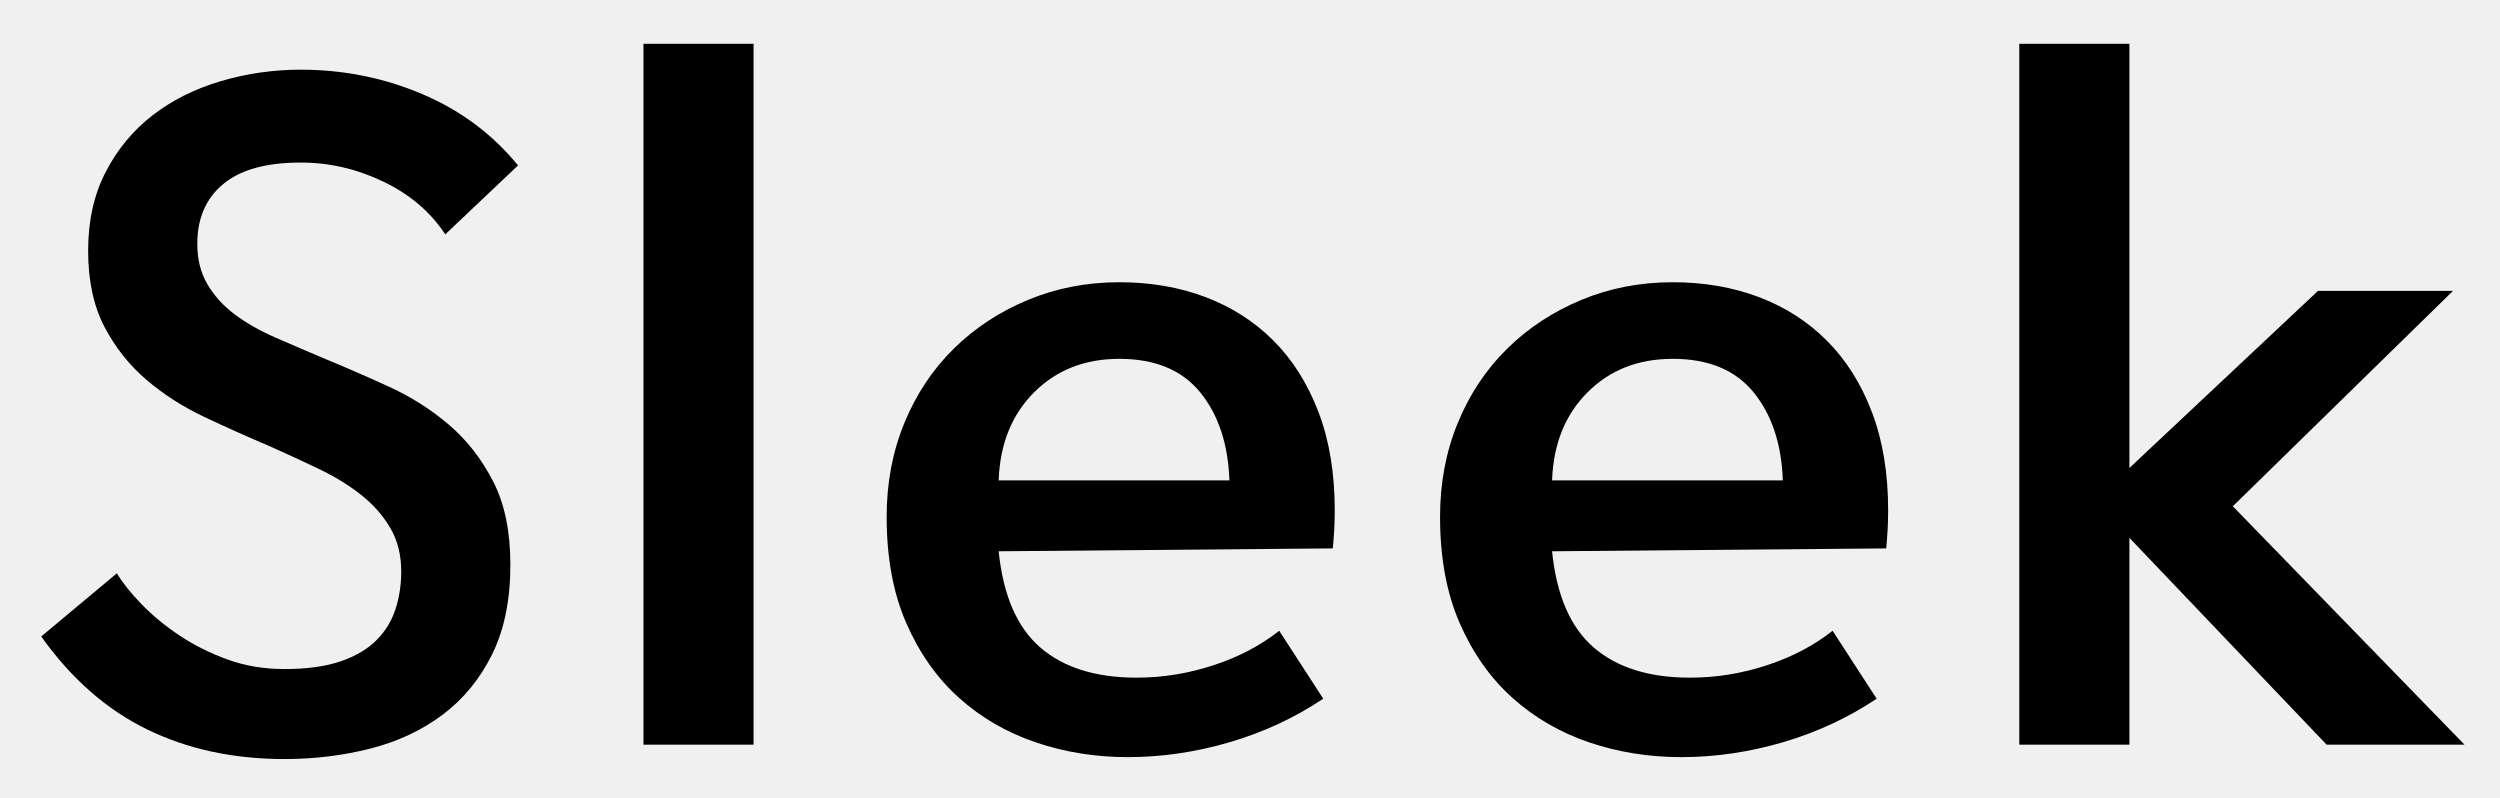
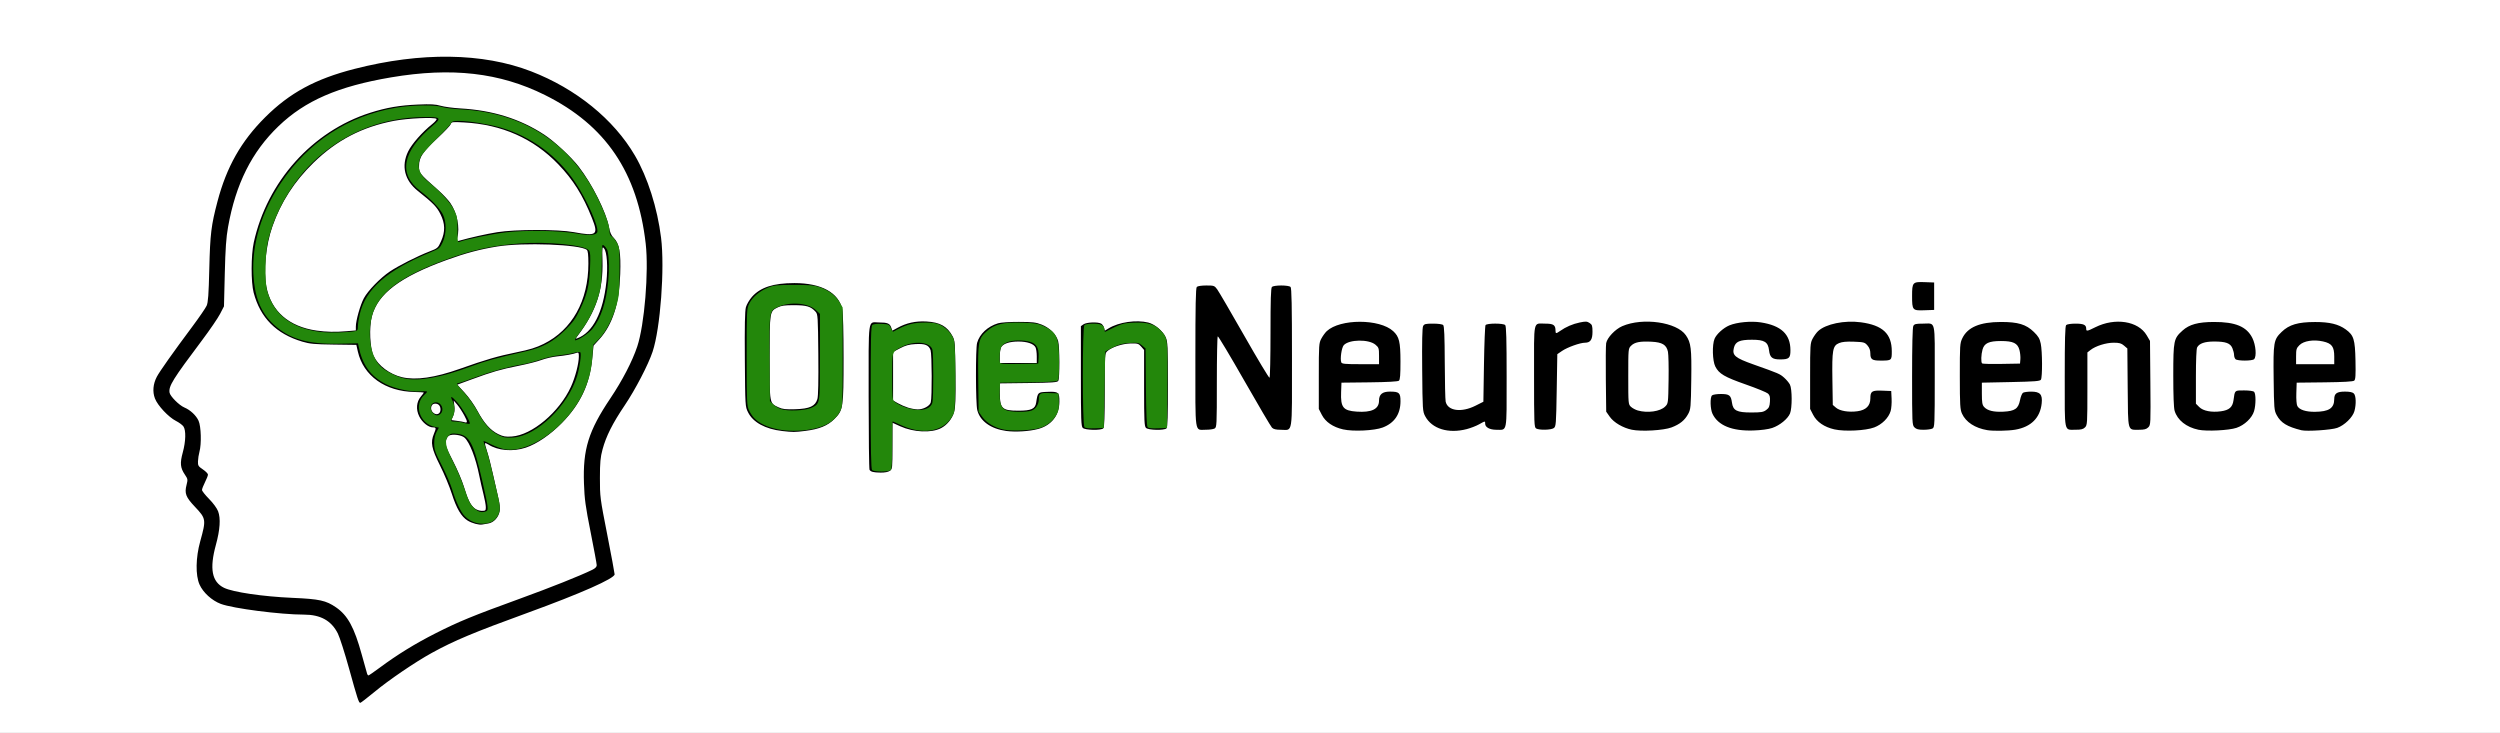
- <svg xmlns="http://www.w3.org/2000/svg" class="logo" viewBox="0 0 47 15" version="1.1">
-   <g id="logo" transform="translate(-113, -89)">
-     <path d="M114.657,93.712 C114.657,93.148 114.768,92.653 114.99,92.227 C115.212,91.801 115.506,91.447 115.872,91.165 C116.238,90.883 116.664,90.67 117.15,90.526 C117.636,90.382 118.137,90.31 118.653,90.31 C119.457,90.31 120.219,90.463 120.939,90.769 C121.659,91.075 122.259,91.522 122.739,92.11 L121.371,93.406 C121.095,92.986 120.708,92.656 120.21,92.416 C119.712,92.176 119.193,92.056 118.653,92.056 C118.005,92.056 117.519,92.191 117.195,92.461 C116.871,92.731 116.709,93.106 116.709,93.586 C116.709,93.874 116.772,94.126 116.898,94.342 C117.024,94.558 117.195,94.747 117.411,94.909 C117.627,95.071 117.879,95.215 118.167,95.341 C118.455,95.467 118.755,95.596 119.067,95.728 C119.475,95.896 119.889,96.076 120.309,96.268 C120.729,96.46 121.107,96.7 121.443,96.988 C121.779,97.276 122.055,97.63 122.271,98.05 C122.487,98.47 122.595,98.992 122.595,99.616 C122.595,100.276 122.481,100.837 122.253,101.299 C122.025,101.761 121.716,102.139 121.326,102.433 C120.936,102.727 120.483,102.94 119.967,103.072 C119.451,103.204 118.911,103.27 118.347,103.27 C117.387,103.27 116.526,103.084 115.764,102.712 C115.002,102.34 114.339,101.758 113.775,100.966 L115.197,99.778 C115.305,99.958 115.461,100.153 115.665,100.363 C115.869,100.573 116.106,100.768 116.376,100.948 C116.646,101.128 116.946,101.278 117.276,101.398 C117.606,101.518 117.963,101.578 118.347,101.578 C118.767,101.578 119.118,101.53 119.4,101.434 C119.682,101.338 119.907,101.206 120.075,101.038 C120.243,100.87 120.363,100.675 120.435,100.453 C120.507,100.231 120.543,99.994 120.543,99.742 C120.543,99.43 120.474,99.157 120.336,98.923 C120.198,98.689 120.015,98.482 119.787,98.302 C119.559,98.122 119.295,97.96 118.995,97.816 C118.695,97.672 118.383,97.528 118.059,97.384 C117.663,97.216 117.261,97.036 116.853,96.844 C116.445,96.652 116.079,96.418 115.755,96.142 C115.431,95.866 115.167,95.533 114.963,95.143 C114.759,94.753 114.657,94.276 114.657,93.712 Z M127.167,89.824 L127.167,103 L125.097,103 L125.097,89.824 L127.167,89.824 Z M131.775,99.364 C131.859,100.192 132.12,100.795 132.558,101.173 C132.996,101.551 133.599,101.74 134.367,101.74 C134.859,101.74 135.342,101.662 135.816,101.506 C136.29,101.35 136.701,101.134 137.049,100.858 L137.877,102.136 C137.337,102.496 136.749,102.769 136.113,102.955 C135.477,103.141 134.841,103.234 134.205,103.234 C133.593,103.234 133.014,103.141 132.468,102.955 C131.922,102.769 131.442,102.49 131.028,102.118 C130.614,101.746 130.284,101.278 130.038,100.714 C129.792,100.15 129.669,99.484 129.669,98.716 C129.669,98.08 129.78,97.492 130.002,96.952 C130.224,96.412 130.533,95.947 130.929,95.557 C131.325,95.167 131.79,94.861 132.324,94.639 C132.858,94.417 133.431,94.306 134.043,94.306 C134.631,94.306 135.171,94.399 135.663,94.585 C136.155,94.771 136.581,95.044 136.941,95.404 C137.301,95.764 137.583,96.211 137.787,96.745 C137.991,97.279 138.093,97.894 138.093,98.59 C138.093,98.722 138.09,98.842 138.084,98.95 C138.078,99.058 138.069,99.178 138.057,99.31 L131.775,99.364 Z M134.043,95.746 C133.395,95.746 132.861,95.956 132.441,96.376 C132.021,96.796 131.799,97.348 131.775,98.032 L136.113,98.032 C136.089,97.348 135.906,96.796 135.564,96.376 C135.222,95.956 134.715,95.746 134.043,95.746 Z M142.179,99.364 C142.263,100.192 142.524,100.795 142.962,101.173 C143.4,101.551 144.003,101.74 144.771,101.74 C145.263,101.74 145.746,101.662 146.22,101.506 C146.694,101.35 147.105,101.134 147.453,100.858 L148.281,102.136 C147.741,102.496 147.153,102.769 146.517,102.955 C145.881,103.141 145.245,103.234 144.609,103.234 C143.997,103.234 143.418,103.141 142.872,102.955 C142.326,102.769 141.846,102.49 141.432,102.118 C141.018,101.746 140.688,101.278 140.442,100.714 C140.196,100.15 140.073,99.484 140.073,98.716 C140.073,98.08 140.184,97.492 140.406,96.952 C140.628,96.412 140.937,95.947 141.333,95.557 C141.729,95.167 142.194,94.861 142.728,94.639 C143.262,94.417 143.835,94.306 144.447,94.306 C145.035,94.306 145.575,94.399 146.067,94.585 C146.559,94.771 146.985,95.044 147.345,95.404 C147.705,95.764 147.987,96.211 148.191,96.745 C148.395,97.279 148.497,97.894 148.497,98.59 C148.497,98.722 148.494,98.842 148.488,98.95 C148.482,99.058 148.473,99.178 148.461,99.31 L142.179,99.364 Z M144.447,95.746 C143.799,95.746 143.265,95.956 142.845,96.376 C142.425,96.796 142.203,97.348 142.179,98.032 L146.517,98.032 C146.493,97.348 146.31,96.796 145.968,96.376 C145.626,95.956 145.119,95.746 144.447,95.746 Z M153.033,89.824 L153.033,97.798 L156.579,94.468 L159.117,94.468 L154.977,98.518 L159.333,103 L156.741,103 L153.033,99.112 L153.033,103 L150.963,103 L150.963,89.824 L153.033,89.824 Z" id="Sleek" />
+ <svg xmlns="http://www.w3.org/2000/svg" version="1.1" id="svg815" width="180.254" height="52.783" viewBox="0 0 180.254 52.783">
+   <defs id="defs819" />
+   <g id="layer1" transform="translate(-105.9065,-181.969)" />
+   <g id="layer2" transform="translate(-105.9065,-181.969)">
+     <g id="g883" transform="matrix(0.2686989,0,0,0.2686989,-14.10442,367.3901)">
+       <rect y="-690.07" x="446.637" height="196.438" width="670.842" id="rect867" style="fill:#ffffff;fill-opacity:1;stroke:none;stroke-width:0.43;stroke-miterlimit:4;stroke-dasharray:none;stroke-dashoffset:0;stroke-opacity:1;paint-order:fill markers stroke" />
+       <path style="fill:#000000;stroke-width:0.32" d="m 547.082,-504.378 c 3.94,-3.256 10.981,-8.047 15.403,-10.48 6.025,-3.316 11.3,-5.525 25.709,-10.765 14.218,-5.171 23.368,-9.218 23.368,-10.335 0,-0.31 -0.89,-5.096 -1.977,-10.636 -1.927,-9.82 -1.977,-10.202 -1.968,-15.193 0.007,-4.223 0.13,-5.568 0.7,-7.68 0.964,-3.569 2.684,-6.989 5.955,-11.84 2.851,-4.228 6.329,-10.92 7.485,-14.4 2.088,-6.289 3.283,-22.38 2.269,-30.568 -0.989,-7.993 -3.603,-16.213 -7.008,-22.043 -5.69,-9.742 -15.805,-17.95 -27.859,-22.606 -12.968,-5.009 -29.533,-5.237 -47.419,-0.653 -10.481,2.686 -17.372,6.421 -23.958,12.984 -6.436,6.413 -10.336,13.299 -12.782,22.567 -1.696,6.425 -1.976,8.723 -2.202,18.08 -0.168,6.963 -0.318,9.034 -0.716,9.92 -0.276,0.616 -2.006,3.136 -3.842,5.6 -5.151,6.909 -8.787,12.05 -9.523,13.461 -1.015,1.947 -1.193,4.008 -0.503,5.819 0.724,1.899 3.636,5.009 5.645,6.028 0.824,0.418 1.724,1.083 2,1.477 0.714,1.02 0.638,4.004 -0.179,6.985 -0.788,2.874 -0.667,4.128 0.571,5.953 0.785,1.157 0.81,1.315 0.444,2.743 -0.588,2.294 -0.211,3.279 2.25,5.879 2.999,3.169 3.039,3.43 1.423,9.255 -1.22,4.395 -1.297,9.113 -0.189,11.609 0.953,2.148 3.317,4.3 5.703,5.193 3.291,1.231 16.052,2.877 22.308,2.877 4.468,0 7.365,1.615 9.107,5.077 0.499,0.992 1.863,5.259 3.032,9.483 2.221,8.026 2.579,9.12 2.986,9.12 0.136,-6e-5 1.831,-1.309 3.767,-2.909 z m -1.918,-4.851 c -0.076,-0.22 -0.732,-2.56 -1.458,-5.2 -2,-7.274 -3.758,-10.503 -6.894,-12.661 -2.699,-1.857 -4.446,-2.24 -11.65,-2.553 -7.987,-0.347 -16.007,-1.524 -18.417,-2.701 -3.266,-1.596 -3.931,-5.117 -2.176,-11.525 1.116,-4.073 1.315,-7.113 0.591,-9.009 -0.314,-0.821 -1.324,-2.201 -2.428,-3.315 -1.04,-1.05 -1.891,-2.131 -1.891,-2.403 0,-0.272 0.36,-1.205 0.8,-2.073 0.44,-0.868 0.8,-1.79 0.8,-2.048 0,-0.258 -0.612,-0.882 -1.36,-1.387 -1.235,-0.833 -1.356,-1.034 -1.32,-2.181 0.022,-0.695 0.198,-1.84 0.392,-2.544 0.581,-2.11 0.449,-6.831 -0.234,-8.333 -0.654,-1.44 -2.211,-2.894 -3.82,-3.569 -1.385,-0.58 -3.811,-3.018 -3.964,-3.983 -0.278,-1.755 0.834,-3.546 8.745,-14.084 2.068,-2.755 4.232,-5.923 4.809,-7.04 l 1.049,-2.031 0.217,-8.8 c 0.165,-6.715 0.373,-9.672 0.875,-12.48 2.077,-11.607 6.363,-20.167 13.557,-27.073 7.123,-6.839 15.989,-10.683 30.173,-13.085 16.319,-2.763 29.167,-1.292 41.28,4.724 16.313,8.103 24.879,20.736 27.065,39.914 0.849,7.447 -0.33,21.765 -2.271,27.579 -1.322,3.96 -3.993,9.112 -7.203,13.892 -5.889,8.77 -7.41,13.671 -7.095,22.848 0.146,4.246 0.404,6.134 1.795,13.12 0.893,4.488 1.626,8.457 1.627,8.821 0.002,0.448 -0.385,0.849 -1.198,1.243 -3.43,1.665 -11.06,4.708 -19.39,7.734 -12.666,4.6 -16.429,6.145 -22.641,9.291 -5.496,2.783 -10.287,5.734 -15.046,9.266 -1.516,1.125 -2.853,2.046 -2.97,2.046 -0.117,0 -0.275,-0.18 -0.351,-0.4 z m 32.539,-40.383 c 1.435,-0.242 2.701,-1.624 3.014,-3.288 0.139,-0.74 0.016,-2.005 -0.332,-3.431 -0.303,-1.242 -0.958,-4.131 -1.455,-6.419 -0.497,-2.288 -1.213,-5.077 -1.592,-6.197 -0.378,-1.121 -0.621,-2.104 -0.54,-2.186 0.082,-0.082 0.487,0.074 0.901,0.345 2.514,1.647 6.567,1.988 10.014,0.841 2.997,-0.997 6.639,-3.496 9.769,-6.701 4.869,-4.987 7.38,-10.297 8.057,-17.034 l 0.364,-3.627 1.557,-1.714 c 3.528,-3.884 5.325,-9.491 5.607,-17.498 0.206,-5.852 -0.222,-8.196 -1.784,-9.757 -0.618,-0.618 -0.979,-1.441 -1.235,-2.817 -0.756,-4.068 -4.488,-11.535 -8.126,-16.263 -1.951,-2.535 -6.575,-6.828 -9.233,-8.571 -6.485,-4.255 -13.847,-6.556 -22.567,-7.053 -1.936,-0.11 -4.298,-0.43 -5.25,-0.71 -1.373,-0.404 -2.627,-0.471 -6.08,-0.324 -4.943,0.21 -8.444,0.812 -12.83,2.209 -15.524,4.943 -27.646,18.456 -31.233,34.818 -0.745,3.399 -0.762,10.679 -0.031,13.44 1.797,6.787 6.051,11.068 13.079,13.163 1.992,0.594 3.26,0.711 8.412,0.78 l 6.066,0.081 0.404,1.781 c 1.479,6.512 7.34,10.706 15.172,10.856 1.392,0.027 2.53,0.102 2.53,0.168 0,0.066 -0.351,0.537 -0.781,1.047 -1.204,1.431 -1.378,3.46 -0.455,5.32 0.811,1.635 2.463,2.964 3.683,2.964 0.884,0 0.912,0.18 0.273,1.711 -0.975,2.333 -0.672,3.927 1.609,8.476 1.149,2.291 2.584,5.728 3.188,7.637 1.242,3.921 2.551,6.141 4.238,7.183 1.166,0.72 3.046,1.229 3.925,1.061 0.264,-0.05 1.011,-0.181 1.661,-0.29 z m -3.706,-4.047 c -1.106,-0.87 -1.835,-2.347 -2.906,-5.89 -0.479,-1.584 -1.812,-4.699 -2.962,-6.923 -1.828,-3.535 -2.064,-4.188 -1.875,-5.196 0.13,-0.691 0.486,-1.298 0.889,-1.514 0.925,-0.495 3.343,-0.171 4.147,0.555 1.372,1.24 3.004,5.449 3.953,10.198 0.282,1.408 0.793,3.664 1.135,5.013 0.343,1.349 0.624,2.897 0.624,3.44 0,0.907 -0.087,0.987 -1.077,0.987 -0.609,0 -1.447,-0.292 -1.929,-0.67 z m 6.366,-19.904 c -2.102,-1.01 -3.872,-2.987 -5.618,-6.275 -0.795,-1.498 -2.304,-3.632 -3.422,-4.842 l -2,-2.165 3.92,-1.439 c 5.575,-2.046 7.756,-2.677 12.519,-3.62 2.311,-0.458 5.083,-1.163 6.16,-1.569 1.077,-0.405 2.949,-0.836 4.16,-0.958 2.265,-0.228 4.407,-0.621 5.347,-0.982 0.439,-0.169 0.534,0.004 0.534,0.966 0,1.933 -0.963,5.626 -2.131,8.175 -3.116,6.798 -10.428,12.954 -15.84,13.334 -1.675,0.118 -2.307,0.009 -3.629,-0.626 z m -9.28,-3.266 c -0.176,-0.06 -0.994,-0.2 -1.817,-0.311 l -1.497,-0.201 0.491,-1.175 c 0.323,-0.774 0.428,-1.669 0.307,-2.624 l -0.184,-1.449 0.927,1.08 c 0.51,0.594 1.378,1.926 1.929,2.96 0.942,1.768 0.914,2.086 -0.156,1.72 z m -8.315,-2.6 c -0.761,-0.761 -0.508,-2.174 0.412,-2.304 0.998,-0.141 1.662,0.478 1.662,1.55 0,1.264 -1.148,1.682 -2.075,0.755 z m -8.286,-9.435 c -3.254,-0.764 -6.351,-3.087 -7.603,-5.701 -0.975,-2.036 -1.22,-7.626 -0.463,-10.579 1.561,-6.095 7.61,-10.652 20.166,-15.194 5.046,-1.825 8.823,-2.831 13.46,-3.585 6.989,-1.136 22.294,-0.561 24.06,0.904 0.298,0.247 0.42,1.32 0.42,3.683 0,9.944 -4.349,17.757 -11.991,21.543 -2.051,1.016 -3.74,1.54 -7.285,2.26 -5.028,1.021 -8.23,1.953 -15.181,4.421 -6.759,2.4 -11.826,3.131 -15.583,2.249 z m 47.22,-11.186 c 4.901,-6.466 6.818,-12.292 6.607,-20.075 -0.101,-3.714 -0.077,-3.899 0.426,-3.278 0.775,0.957 1.046,4.858 0.621,8.919 -0.864,8.252 -3.638,13.645 -7.814,15.195 -0.493,0.183 -0.47,0.069 0.16,-0.761 z m -70.106,-1.31 c -7.448,-1.065 -12.232,-5.24 -13.467,-11.754 -0.838,-4.418 -0.17,-11.127 1.616,-16.234 2.253,-6.443 5.879,-12.052 11.032,-17.065 6.232,-6.063 13.013,-9.59 21.595,-11.232 3.615,-0.692 10.889,-1.025 11.396,-0.523 0.145,0.144 -0.382,0.78 -1.171,1.413 -2.667,2.141 -5.432,5.281 -6.422,7.292 -1.93,3.921 -0.988,7.794 2.588,10.633 4.11,3.264 5.077,4.256 6.052,6.208 1.283,2.567 1.33,4.707 0.161,7.312 -0.805,1.794 -0.882,1.861 -3.12,2.729 -3.216,1.247 -8.34,3.839 -10.614,5.369 -2.562,1.724 -5.873,5.129 -6.967,7.165 -0.968,1.8 -2.153,5.997 -2.153,7.622 v 1.022 l -2.448,0.207 c -3.066,0.259 -5.454,0.211 -8.078,-0.165 z m 37.738,-24.952 c 0.761,-2.653 -0.037,-6.641 -1.858,-9.288 -0.54,-0.786 -1.944,-2.283 -3.119,-3.328 -5.362,-4.769 -5.276,-4.661 -5.276,-6.592 0,-2.361 0.97,-3.817 5.052,-7.583 1.786,-1.647 3.339,-3.288 3.453,-3.646 0.196,-0.618 0.384,-0.642 3.611,-0.465 10.131,0.555 18.571,4.305 25.225,11.208 4.002,4.152 6.634,8.353 9.06,14.459 1.803,4.539 1.316,4.915 -4.88,3.772 -4.23,-0.78 -15.703,-0.771 -20.56,0.016 -2.952,0.478 -7.214,1.436 -10.307,2.317 -0.668,0.19 -0.69,0.141 -0.4,-0.871 z m 116.076,62.586 c 0.693,-0.486 0.711,-0.654 0.711,-6.7 v -6.202 l 2.073,0.94 c 3.603,1.633 8.355,1.852 10.962,0.503 1.599,-0.827 2.963,-2.5 3.476,-4.264 0.395,-1.358 0.468,-3.318 0.388,-10.407 -0.093,-8.227 -0.139,-8.807 -0.788,-10.013 -1.422,-2.643 -3.371,-3.735 -7.02,-3.934 -2.875,-0.157 -5.375,0.394 -7.751,1.708 l -1.381,0.763 -0.32,-0.917 c -0.359,-1.029 -1.016,-1.29 -3.26,-1.297 -3.051,-0.009 -2.78,-1.961 -2.774,19.927 0.003,10.598 0.111,19.427 0.24,19.621 0.364,0.545 1.044,0.715 2.964,0.743 1.119,0.016 2.03,-0.158 2.48,-0.473 z m 4.871,-16.962 c -0.792,-0.251 -2.016,-0.785 -2.72,-1.188 l -1.28,-0.732 v -6.515 -6.515 l 1.885,-0.987 c 1.441,-0.755 2.408,-1.017 4.11,-1.113 2.601,-0.147 3.584,0.25 4.07,1.644 0.367,1.053 0.412,12.669 0.054,13.986 -0.268,0.987 -2.032,1.927 -3.559,1.897 -0.616,-0.012 -1.768,-0.227 -2.56,-0.478 z m -27.57,6.248 c 3.738,-0.469 5.99,-1.382 7.774,-3.153 2.425,-2.407 2.515,-2.998 2.515,-16.396 0,-6.935 -0.135,-12.077 -0.343,-13.046 -0.968,-4.515 -5.619,-7.072 -12.861,-7.072 -5.605,0 -9.139,1.147 -11.382,3.695 -0.687,0.78 -1.419,2.032 -1.626,2.782 -0.268,0.97 -0.35,5.013 -0.282,14.003 0.094,12.575 0.099,12.648 0.857,14.187 1.326,2.694 4.624,4.503 9.158,5.025 2.92,0.336 3.332,0.334 6.19,-0.025 z m -7.188,-6.341 c -2.433,-1.138 -2.362,-0.744 -2.362,-13.253 0,-12.443 0.007,-12.487 2.146,-13.55 0.95,-0.472 1.91,-0.601 4.414,-0.595 3.387,0.009 4.485,0.343 5.761,1.752 0.608,0.671 0.644,1.234 0.739,11.473 0.065,7.058 -0.02,11.173 -0.246,11.945 -0.569,1.941 -2.061,2.632 -5.932,2.748 -2.63,0.079 -3.436,-0.014 -4.519,-0.52 z m 69.705,5.815 c 3.573,-0.973 5.672,-3.684 5.685,-7.341 0.009,-2.52 -0.256,-2.734 -3.237,-2.614 -2.59,0.105 -2.568,0.083 -3,2.894 -0.259,1.685 -1.309,2.161 -4.765,2.161 -4.388,0 -4.991,-0.58 -4.991,-4.799 v -2.529 l 7.692,-0.096 c 6.416,-0.08 7.742,-0.176 7.995,-0.576 0.414,-0.656 0.39,-9.148 -0.03,-10.663 -0.498,-1.795 -2.28,-3.588 -4.402,-4.431 -1.559,-0.619 -2.424,-0.723 -6.135,-0.734 -2.533,-0.008 -4.851,0.149 -5.603,0.379 -2.777,0.848 -4.921,2.851 -5.606,5.239 -0.433,1.511 -0.399,16.298 0.042,18.049 0.744,2.953 3.618,5.026 7.759,5.598 2.482,0.342 6.226,0.109 8.595,-0.537 z m -10.308,-19.482 c 0,-0.98 0.156,-2.072 0.346,-2.427 0.517,-0.966 2.259,-1.552 4.614,-1.552 2.355,0 4.097,0.586 4.614,1.552 0.19,0.355 0.346,1.448 0.346,2.427 v 1.781 h -4.96 -4.96 z m 102.736,19.098 c 3.164,-1.203 4.784,-3.592 4.784,-7.056 0,-2.266 -0.349,-2.582 -2.859,-2.582 -2.007,0 -2.901,0.744 -2.901,2.415 0,2.278 -1.975,3.245 -6.036,2.954 -3.603,-0.258 -4.291,-1.128 -4.138,-5.23 l 0.095,-2.539 7.494,-0.086 c 4.872,-0.056 7.643,-0.21 7.92,-0.439 0.32,-0.266 0.424,-1.55 0.418,-5.194 -0.008,-5.246 -0.339,-6.62 -1.955,-8.105 -3.641,-3.348 -14.237,-3.348 -17.825,0 -0.415,0.387 -1.065,1.28 -1.444,1.984 -0.657,1.222 -0.689,1.681 -0.689,10.088 v 8.808 l 0.818,1.589 c 0.979,1.903 2.994,3.281 5.691,3.892 2.713,0.615 8.399,0.347 10.628,-0.501 z m -11.105,-17.489 c -0.356,-0.928 0.085,-3.962 0.671,-4.609 1.415,-1.564 6.7,-1.643 8.501,-0.128 0.892,0.751 0.957,0.954 0.957,3.017 v 2.212 h -4.97 c -4.175,0 -5,-0.079 -5.159,-0.492 z m 33.66,17.915 c 1.048,-0.273 2.536,-0.849 3.308,-1.28 1.685,-0.942 1.642,-0.938 1.642,-0.162 0,0.947 1.233,1.618 2.972,1.618 3.02,0 2.788,1.182 2.788,-14.187 0,-10.093 -0.097,-13.622 -0.384,-13.909 -0.528,-0.528 -4.934,-0.514 -5.277,0.016 -0.142,0.22 -0.331,4.936 -0.419,10.48 l -0.16,10.08 -2.13,1.07 c -3.785,1.901 -7.446,1.396 -7.992,-1.104 -0.111,-0.509 -0.219,-5.253 -0.24,-10.542 -0.028,-7.009 -0.142,-9.72 -0.422,-10 -0.228,-0.228 -1.327,-0.384 -2.709,-0.384 -2.014,0 -2.372,0.087 -2.675,0.654 -0.24,0.448 -0.319,4.152 -0.251,11.76 0.096,10.795 0.119,11.143 0.816,12.447 1.798,3.363 6.205,4.726 11.134,3.442 z m 54.954,-0.451 c 2.26,-0.861 3.562,-1.921 4.489,-3.653 0.663,-1.239 0.712,-1.799 0.811,-9.129 0.114,-8.46 -0.065,-9.936 -1.45,-11.953 -2.421,-3.525 -11.519,-4.829 -17.059,-2.446 -1.896,0.816 -4.055,3.093 -4.327,4.564 -0.102,0.552 -0.142,4.916 -0.088,9.697 l 0.098,8.693 0.972,1.383 c 1.077,1.532 3.526,2.967 5.908,3.462 2.544,0.529 8.549,0.18 10.645,-0.618 z m -9.045,-4.548 c -0.616,-0.174 -1.444,-0.619 -1.84,-0.987 -0.707,-0.658 -0.72,-0.804 -0.72,-8.148 0,-7.457 0.003,-7.481 0.764,-8.243 0.949,-0.949 2.383,-1.232 5.457,-1.076 2.916,0.147 4.03,0.826 4.428,2.698 0.146,0.688 0.222,4.093 0.168,7.565 -0.097,6.31 -0.098,6.314 -0.927,7.142 -1.316,1.315 -4.689,1.798 -7.33,1.049 z m 36.079,4.685 c 2.004,-0.676 4.157,-2.429 4.763,-3.88 0.602,-1.439 0.585,-6.579 -0.025,-7.758 -0.255,-0.493 -0.96,-1.332 -1.566,-1.865 -1.159,-1.018 -1.347,-1.099 -8.179,-3.524 -5.016,-1.781 -5.793,-2.438 -5.289,-4.473 0.413,-1.667 1.523,-2.165 4.835,-2.167 3.38,-0.003 4.335,0.593 4.603,2.871 0.221,1.884 0.86,2.407 2.943,2.407 2.424,0 2.799,-0.335 2.791,-2.491 -0.016,-4.278 -2.495,-6.597 -7.954,-7.444 -2.618,-0.406 -6.405,-0.048 -8.427,0.798 -1.607,0.672 -3.453,2.343 -3.98,3.603 -0.682,1.633 -0.564,5.943 0.205,7.449 0.992,1.944 2.454,2.804 8.182,4.812 2.924,1.025 5.599,2.12 5.944,2.432 0.493,0.446 0.607,0.906 0.532,2.152 -0.078,1.309 -0.252,1.702 -0.998,2.257 -0.775,0.577 -1.353,0.672 -4.056,0.672 -3.836,0 -4.847,-0.521 -5.138,-2.646 -0.27,-1.974 -0.711,-2.314 -2.997,-2.314 -1.111,0 -2.145,0.168 -2.361,0.384 -0.555,0.555 -0.472,3.654 0.132,4.926 1.493,3.146 5.25,4.676 11.005,4.48 2.082,-0.071 3.998,-0.33 5.039,-0.68 z m 27.336,-0.127 c 2.108,-0.801 3.886,-2.569 4.428,-4.403 0.198,-0.671 0.315,-2.156 0.259,-3.3 l -0.102,-2.08 -2.35,-0.095 c -2.834,-0.114 -3.25,0.152 -3.25,2.078 0,1.973 -1.161,3.132 -3.457,3.447 -2.353,0.324 -4.734,-0.071 -5.764,-0.956 l -0.86,-0.739 -0.103,-6.71 c -0.123,-8.046 0.08,-9.169 1.782,-9.881 0.829,-0.346 1.977,-0.454 4.009,-0.376 2.66,0.102 2.898,0.169 3.619,1.007 0.519,0.603 0.772,1.291 0.772,2.096 0,1.65 0.444,1.966 2.758,1.966 2.954,0 3.003,-0.041 2.995,-2.514 -0.016,-4.697 -2.448,-6.975 -8.287,-7.76 -4.414,-0.594 -9.423,0.439 -11.494,2.37 -0.415,0.387 -1.065,1.28 -1.444,1.984 -0.657,1.222 -0.689,1.681 -0.689,10.088 v 8.808 l 0.818,1.589 c 0.979,1.903 2.994,3.281 5.691,3.892 2.738,0.62 8.399,0.347 10.667,-0.515 z m 37.903,0.587 c 4.219,-0.735 6.658,-3.181 7.06,-7.08 0.246,-2.386 -0.436,-3.132 -2.859,-3.125 -0.924,0.003 -1.894,0.14 -2.155,0.305 -0.261,0.165 -0.621,1.049 -0.8,1.965 -0.452,2.313 -1.377,2.957 -4.475,3.113 -2.611,0.132 -4.268,-0.275 -5.168,-1.27 -0.488,-0.539 -0.596,-1.184 -0.599,-3.588 v -2.93 l 7.772,-0.16 c 6.439,-0.133 7.824,-0.242 8.075,-0.64 0.421,-0.667 0.39,-7.603 -0.044,-9.664 -0.287,-1.364 -0.649,-1.981 -1.851,-3.15 -2.083,-2.027 -4.232,-2.677 -8.833,-2.671 -5.628,0.007 -8.922,1.393 -10.358,4.358 -0.646,1.335 -0.682,1.874 -0.675,10.189 0.01,7.799 0.072,8.922 0.59,10.062 1.024,2.255 3.496,3.869 6.763,4.416 1.652,0.277 5.618,0.209 7.558,-0.129 z m -8.937,-17.775 c -0.328,-0.328 -0.265,-2.344 0.116,-3.714 0.477,-1.719 1.715,-2.294 4.943,-2.294 3.297,0 4.474,0.568 4.966,2.397 0.192,0.715 0.306,1.83 0.252,2.478 l -0.098,1.179 -4.979,0.088 c -2.738,0.048 -5.078,-0.012 -5.2,-0.133 z m 68.259,17.291 c 2.163,-0.729 4.175,-2.637 4.726,-4.483 0.503,-1.683 0.508,-4.68 0.01,-5.179 -0.228,-0.228 -1.325,-0.384 -2.699,-0.384 -2.571,0 -2.457,-0.106 -2.829,2.631 -0.254,1.871 -1.156,2.665 -3.375,2.97 -2.529,0.348 -4.772,-0.09 -5.817,-1.135 l -0.897,-0.897 v -7.246 c 0,-4.358 0.131,-7.491 0.329,-7.861 0.575,-1.075 2.041,-1.582 4.567,-1.582 3.131,0 4.333,0.44 4.898,1.793 0.245,0.587 0.446,1.402 0.446,1.813 0,0.41 0.173,0.919 0.384,1.13 0.506,0.506 4.486,0.506 4.992,0 0.714,-0.714 0.46,-3.818 -0.463,-5.67 -1.534,-3.078 -4.544,-4.332 -10.353,-4.312 -4.215,0.014 -6.564,0.658 -8.383,2.299 -2.382,2.148 -2.482,2.629 -2.49,12.03 0,5.301 0.124,8.722 0.358,9.502 0.753,2.512 3.13,4.403 6.397,5.089 2.234,0.469 8.175,0.173 10.198,-0.508 z m 27.018,0.014 c 1.973,-0.699 4.172,-2.838 4.636,-4.507 0.51,-1.836 0.433,-4.139 -0.157,-4.73 -0.343,-0.343 -1.1,-0.503 -2.377,-0.503 -2.179,0 -2.878,0.49 -2.885,2.023 -0.011,2.445 -1.424,3.368 -5.206,3.399 -2.428,0.02 -4.16,-0.554 -4.696,-1.557 -0.209,-0.391 -0.32,-1.831 -0.266,-3.467 l 0.092,-2.798 7.494,-0.086 c 5.093,-0.059 7.638,-0.205 7.941,-0.457 0.356,-0.295 0.426,-1.386 0.345,-5.354 -0.117,-5.733 -0.457,-6.826 -2.615,-8.389 -1.954,-1.416 -4.334,-1.992 -8.206,-1.988 -4.614,0.005 -6.98,0.703 -8.993,2.654 -2.155,2.088 -2.263,2.723 -2.146,12.606 0.094,7.962 0.135,8.441 0.816,9.716 1.113,2.083 2.801,3.116 6.643,4.067 1.434,0.355 8.023,-0.078 9.578,-0.629 z m -11.018,-19.204 c 0,-1.884 0.095,-2.2 0.906,-3.01 1.144,-1.144 3.784,-1.555 6.328,-0.986 2.364,0.529 3.006,1.397 3.006,4.064 v 2.037 h -5.12 -5.12 z m -320.064,19.321 c 0.282,-0.282 0.384,-2.998 0.384,-10.228 0,-9.711 0.009,-9.852 0.7,-10.495 1.137,-1.059 4.06,-2.015 6.288,-2.056 1.847,-0.034 2.096,0.043 2.8,0.86 l 0.772,0.898 v 10.199 c 0,8.845 0.067,10.266 0.503,10.702 0.622,0.622 4.917,0.715 5.513,0.119 0.285,-0.285 0.382,-3.331 0.377,-11.76 -0.006,-10.359 -0.06,-11.492 -0.597,-12.674 -0.77,-1.694 -2.914,-3.505 -4.677,-3.949 -3.189,-0.803 -7.934,-0.11 -10.635,1.554 l -1.036,0.638 -0.201,-0.801 c -0.111,-0.441 -0.463,-0.941 -0.783,-1.113 -0.922,-0.493 -3.911,-0.375 -4.713,0.187 l -0.711,0.498 v 13.399 c 0,11.754 0.062,13.461 0.503,13.902 0.622,0.622 4.917,0.715 5.513,0.119 z m 29.845,0.053 c 0.595,-0.319 0.619,-0.796 0.619,-12.461 0,-6.671 0.111,-12.198 0.247,-12.282 0.136,-0.084 3.34,5.27 7.12,11.897 3.78,6.627 7.125,12.303 7.433,12.614 0.401,0.404 1.065,0.564 2.341,0.564 3.328,0 3.019,1.977 3.019,-19.307 0,-14.075 -0.094,-18.739 -0.384,-19.029 -0.221,-0.221 -1.28,-0.384 -2.496,-0.384 -1.216,0 -2.275,0.163 -2.496,0.384 -0.285,0.285 -0.384,3.459 -0.384,12.301 0,6.554 -0.118,11.99 -0.262,12.079 -0.144,0.089 -3.19,-4.978 -6.768,-11.261 -3.578,-6.283 -6.851,-11.891 -7.274,-12.463 -0.735,-0.995 -0.863,-1.04 -2.928,-1.04 -1.253,0 -2.321,0.161 -2.544,0.384 -0.29,0.29 -0.384,4.953 -0.384,19.024 0,21.156 -0.274,19.284 2.821,19.302 0.936,0.005 1.98,-0.139 2.32,-0.322 z m 91.038,-0.123 c 0.585,-0.427 0.631,-1.022 0.781,-10.145 l 0.16,-9.691 1.28,-0.873 c 1.431,-0.976 4.844,-2.197 6.142,-2.197 1.451,0 2.018,-0.822 2.018,-2.922 0,-1.624 -0.101,-1.929 -0.784,-2.376 -0.675,-0.443 -1.04,-0.461 -2.64,-0.13 -1.879,0.388 -3.718,1.181 -5.266,2.271 -1.076,0.758 -1.231,0.75 -1.231,-0.063 0,-1.524 -0.534,-1.899 -2.705,-1.899 -3.375,0 -3.055,-1.478 -3.055,14.098 0,12.719 0.04,13.733 0.56,14.036 0.843,0.491 4.018,0.418 4.739,-0.108 z m 101.602,0.123 c 0.597,-0.32 0.619,-0.814 0.619,-14.046 0,-15.627 0.347,-14.103 -3.215,-14.103 -1.85,0 -2.256,0.099 -2.534,0.619 -0.213,0.397 -0.331,5.264 -0.331,13.6 0,12.554 0.021,13.002 0.64,13.621 0.487,0.487 1.067,0.64 2.421,0.64 0.98,0 2.06,-0.149 2.4,-0.331 z m 40.939,-0.309 c 0.612,-0.612 0.64,-1.067 0.64,-10.377 v -9.737 l 0.827,-0.65 c 1.368,-1.076 4.161,-1.956 6.208,-1.956 1.536,0 2.058,0.144 2.788,0.772 l 0.898,0.772 0.091,10.508 c 0.104,12.009 -0.083,11.308 3.01,11.308 1.45,0 2.004,-0.145 2.517,-0.659 0.644,-0.644 0.656,-0.912 0.56,-11.92 l -0.099,-11.261 -0.888,-1.512 c -2.253,-3.833 -8.486,-4.81 -13.788,-2.161 -2.226,1.112 -2.443,1.146 -2.443,0.376 0,-1.019 -0.696,-1.344 -2.88,-1.344 -1.216,0 -2.275,0.163 -2.496,0.384 -0.286,0.287 -0.384,3.815 -0.384,13.904 0,15.412 -0.26,14.165 2.96,14.182 1.422,0.008 1.985,-0.136 2.48,-0.63 z m -40.48,-35.2 v -3.68 l -2.554,-0.095 c -3.217,-0.119 -3.366,0.045 -3.366,3.697 0,3.849 0.098,3.964 3.298,3.85 l 2.622,-0.093 z" id="path827" />
+       <path style="fill:#23870b;stroke-width:0.32" d="m 578.183,-549.884 c 1.445,-0.498 2.571,-2.169 2.571,-3.816 0,-0.693 -0.279,-2.363 -0.62,-3.713 -0.341,-1.349 -1.004,-4.18 -1.473,-6.291 -0.47,-2.111 -1.192,-4.769 -1.606,-5.908 -0.413,-1.139 -0.718,-2.104 -0.678,-2.144 0.041,-0.041 1.029,0.407 2.196,0.994 1.167,0.587 2.836,1.166 3.708,1.286 7.128,0.98 17.598,-7.054 21.374,-16.401 1.172,-2.902 1.738,-5.405 1.957,-8.66 l 0.202,-2.99 1.599,-1.642 c 1.867,-1.917 3.725,-5.57 4.75,-9.338 0.598,-2.197 0.7,-3.445 0.723,-8.8 0.025,-5.889 -0.014,-6.316 -0.694,-7.589 -0.397,-0.742 -1.009,-1.503 -1.36,-1.691 -0.45,-0.241 -0.639,-0.67 -0.639,-1.449 0,-1.525 -1.039,-4.462 -3.052,-8.63 -7.169,-14.841 -19.904,-23.17 -36.777,-24.055 -2.118,-0.111 -4.409,-0.396 -5.091,-0.634 -1.851,-0.644 -8.093,-0.549 -12.408,0.19 -12.807,2.194 -23.554,9.222 -30.843,20.171 -5.219,7.839 -7.805,16.407 -7.391,24.487 0.316,6.166 1.978,10.293 5.435,13.493 4.191,3.88 9.163,5.351 17.498,5.175 l 5.138,-0.108 0.16,0.8 c 1.008,5.03 3.228,8.088 7.403,10.196 2.384,1.203 6.58,2.081 9.082,1.9 1.037,-0.075 1.886,-0.042 1.886,0.074 0,0.116 -0.308,0.485 -0.684,0.82 -2.997,2.67 -1.298,7.861 2.827,8.641 l 1.023,0.193 -0.623,1.163 c -0.418,0.78 -0.623,1.791 -0.623,3.07 0,1.712 0.209,2.318 2.047,5.925 1.126,2.21 2.37,5.098 2.765,6.418 0.965,3.226 2.288,6.043 3.36,7.157 1.798,1.868 4.462,2.53 6.857,1.705 z m -4.461,-3.982 c -0.97,-0.973 -1.423,-1.898 -2.393,-4.88 -0.658,-2.024 -2.047,-5.338 -3.086,-7.364 -2.138,-4.169 -2.427,-5.859 -1.209,-7.076 0.577,-0.577 0.923,-0.651 2.29,-0.489 3.334,0.395 4.404,2.44 6.81,13.009 1.574,6.915 1.645,7.525 0.914,7.806 -1.19,0.457 -2.16,0.163 -3.326,-1.006 z m 7.99,-18.92 c -2.79,-0.915 -4.811,-2.907 -6.919,-6.822 -0.887,-1.647 -2.421,-3.829 -3.559,-5.064 -2.021,-2.193 -2.259,-2.554 -1.681,-2.554 0.175,0 2.243,-0.712 4.595,-1.583 4.381,-1.622 8.938,-2.877 12.768,-3.516 1.189,-0.198 3.349,-0.773 4.8,-1.276 1.451,-0.503 3.656,-1.009 4.9,-1.124 1.244,-0.115 3.008,-0.405 3.919,-0.646 1.032,-0.272 1.729,-0.321 1.847,-0.129 0.301,0.486 -0.204,4.073 -0.894,6.354 -2.393,7.911 -10.75,15.983 -17.055,16.474 -1.056,0.082 -2.281,0.031 -2.722,-0.114 z m -10.398,-3.758 c -0.704,-0.216 -1.82,-0.404 -2.48,-0.417 -1.378,-0.028 -1.351,0.017 -0.722,-1.188 0.622,-1.192 0.612,-3.097 -0.022,-4.322 -0.786,-1.519 -0.348,-1.404 1.199,0.316 1.407,1.564 3.607,5.28 3.409,5.755 -0.057,0.136 -0.68,0.071 -1.384,-0.145 z m -8.48,-2.682 c -1.151,-1.151 -0.663,-2.88 0.814,-2.88 1.455,0 2.274,1.986 1.243,3.017 -0.674,0.674 -1.287,0.633 -2.057,-0.137 z m -7.645,-9.284 c -2.107,-0.446 -5.18,-1.99 -6.41,-3.22 -2.458,-2.458 -3.482,-7.279 -2.609,-12.29 1.168,-6.706 6.799,-11.387 19.384,-16.112 7.559,-2.838 12.839,-4.022 20.56,-4.611 7.504,-0.572 17.469,0.434 18.564,1.873 0.365,0.48 0.424,1.424 0.288,4.603 -0.207,4.833 -0.774,7.201 -2.681,11.2 -1.219,2.555 -1.865,3.45 -4.05,5.607 -3.083,3.044 -6.022,4.643 -10.331,5.622 -8.332,1.893 -10.905,2.601 -14.989,4.126 -7.818,2.919 -13.882,4.014 -17.725,3.2 z m 47.165,-12.531 c 2.153,-2.751 4.061,-6.574 5.013,-10.042 0.581,-2.118 0.702,-3.439 0.723,-7.902 0.014,-2.948 0.123,-5.36 0.242,-5.36 0.415,-6.4e-4 1.223,1.009 1.362,1.702 0.38,1.89 0.44,4.853 0.158,7.893 -0.534,5.76 -1.91,9.968 -4.219,12.9 -0.928,1.178 -3.806,3.095 -4.657,3.101 -0.23,0.002 0.39,-1.03 1.378,-2.292 z m -69.47,0.062 c -7.88,-0.879 -12.731,-4.56 -14.559,-11.047 -0.72,-2.558 -0.567,-10.216 0.273,-13.622 2.147,-8.706 7.461,-17.27 14.207,-22.9 7.818,-6.524 17.121,-9.958 27.39,-10.11 4.707,-0.07 5.038,0.21 2.638,2.234 -8.289,6.992 -9.442,13.05 -3.36,17.65 2.702,2.044 5.112,4.532 5.966,6.159 1.045,1.991 1.037,5.309 -0.017,7.563 -0.73,1.56 -0.899,1.701 -3.2,2.65 -11.738,4.842 -17.451,9.832 -19.057,16.645 -0.266,1.128 -0.485,2.579 -0.488,3.225 -0.004,1.026 -0.116,1.196 -0.885,1.343 -1.774,0.34 -6.701,0.456 -8.911,0.209 z m 36.505,-27.441 c 0.006,-3.17 -0.069,-3.6 -0.934,-5.366 -0.941,-1.921 -3.95,-5.206 -6.859,-7.485 -2.54,-1.991 -3.216,-4.178 -2.072,-6.707 0.291,-0.643 2.143,-2.752 4.117,-4.688 1.974,-1.936 3.757,-3.844 3.963,-4.24 0.32,-0.616 0.632,-0.72 2.162,-0.72 2.594,0 8.045,0.869 11.217,1.789 8.198,2.376 15.278,7.596 20.075,14.801 3.15,4.732 6.34,11.981 5.842,13.278 -0.313,0.816 -2.209,0.947 -5.393,0.372 -4.535,-0.819 -13.541,-0.984 -19.026,-0.349 -3.778,0.438 -10.796,1.869 -12.612,2.573 -0.417,0.162 -0.485,-0.304 -0.48,-3.257 z m 116.262,64.49 c 0.273,-0.273 0.384,-2.219 0.384,-6.72 0,-3.485 0.056,-6.336 0.124,-6.336 0.068,0 1.041,0.429 2.161,0.953 4.998,2.339 9.834,2.052 12.635,-0.75 0.778,-0.778 1.472,-1.854 1.681,-2.605 0.509,-1.832 0.48,-17.758 -0.035,-19.482 -0.544,-1.819 -2.602,-3.807 -4.49,-4.336 -0.938,-0.263 -2.558,-0.37 -4.315,-0.286 -2.651,0.127 -4.387,0.689 -7.461,2.417 -0.099,0.056 -0.387,-0.37 -0.64,-0.946 -0.442,-1.005 -0.541,-1.05 -2.488,-1.142 -1.22,-0.058 -2.208,0.053 -2.48,0.279 -0.38,0.316 -0.452,3.412 -0.452,19.472 0,14.426 0.094,19.191 0.384,19.481 0.221,0.221 1.28,0.384 2.496,0.384 1.216,0 2.275,-0.163 2.496,-0.384 z m 5.504,-16.381 c -1.826,-0.404 -3.594,-1.196 -4.56,-2.044 -0.497,-0.436 -0.56,-1.185 -0.56,-6.659 0,-6.967 -0.117,-6.616 2.675,-8.033 3.319,-1.685 7.543,-1.276 8.12,0.786 0.319,1.139 0.318,13.091 0,14.23 -0.475,1.696 -2.714,2.375 -5.675,1.719 z m -26.86,5.431 c 3.909,-0.697 6.364,-2.222 7.769,-4.826 0.676,-1.253 0.691,-1.564 0.691,-14.56 v -13.28 l -0.888,-1.51 c -1.034,-1.759 -2.92,-3.158 -5.372,-3.984 -1.406,-0.473 -2.726,-0.585 -6.861,-0.577 -4.536,0.008 -5.324,0.09 -6.905,0.723 -2.271,0.908 -4.213,2.567 -5.066,4.33 -0.644,1.331 -0.668,1.845 -0.661,14.319 0.006,11.885 0.055,13.043 0.597,14.219 0.324,0.704 0.933,1.643 1.353,2.087 2.788,2.946 9.016,4.188 15.343,3.059 z m -8.153,-5.442 c -0.689,-0.256 -1.625,-0.837 -2.08,-1.291 l -0.827,-0.826 -0.092,-11.346 c -0.104,-12.933 -0.115,-12.87 2.325,-13.95 3.266,-1.445 7.985,-1.052 10.045,0.836 l 1.162,1.065 v 11.479 c 0,12.853 0.046,12.576 -2.296,13.704 -1.637,0.788 -6.478,0.982 -8.237,0.33 z m 69.498,5.104 c 1.98,-0.605 3.701,-2.012 4.589,-3.752 0.487,-0.955 0.613,-1.746 0.541,-3.39 l -0.094,-2.145 -2.372,-0.095 c -2.584,-0.104 -2.895,0.071 -2.903,1.631 -0.008,1.382 -0.836,2.676 -1.963,3.069 -1.44,0.502 -5.534,0.442 -6.832,-0.101 -1.374,-0.574 -1.853,-2.014 -1.711,-5.145 l 0.101,-2.24 7.494,-0.086 c 4.872,-0.056 7.643,-0.21 7.92,-0.439 0.32,-0.266 0.424,-1.55 0.418,-5.194 -0.01,-6.5 -0.624,-7.857 -4.317,-9.534 -1.312,-0.596 -2.302,-0.747 -5.565,-0.85 -5.032,-0.159 -7.356,0.389 -9.44,2.223 -2.383,2.097 -2.485,2.649 -2.37,12.83 l 0.099,8.837 0.971,1.387 c 1.155,1.65 3.503,3.011 5.944,3.447 2.346,0.418 7.434,0.176 9.49,-0.453 z m -10.69,-17.611 c -0.105,-0.275 -0.125,-1.311 -0.042,-2.302 0.12,-1.444 0.317,-1.947 0.993,-2.528 0.999,-0.859 3.129,-1.238 5.553,-0.988 3.044,0.314 4.054,1.492 3.877,4.521 l -0.095,1.621 -5.047,0.088 c -4.333,0.076 -5.074,0.018 -5.239,-0.412 z m 28.061,7.363 c 0.097,-5.632 0.205,-10.274 0.24,-10.315 0.035,-0.042 0.964,-0.533 2.064,-1.092 1.568,-0.797 2.522,-1.048 4.418,-1.162 2.234,-0.134 2.49,-0.084 3.36,0.664 l 0.942,0.809 0.093,10.331 c 0.063,6.995 0.208,10.47 0.45,10.761 0.255,0.307 1.05,0.403 2.787,0.337 l 2.43,-0.093 0.084,-11.608 c 0.092,-12.783 0.125,-12.532 -1.936,-14.705 -1.452,-1.53 -3.538,-2.107 -7.061,-1.952 -2.922,0.128 -3.32,0.255 -7.647,2.437 -0.132,0.067 -0.24,-0.169 -0.24,-0.523 0,-1.179 -0.856,-1.65 -2.999,-1.65 -1.124,0 -2.161,0.168 -2.377,0.384 -0.562,0.562 -0.551,26.841 0.012,27.404 0.263,0.263 1.205,0.365 2.8,0.304 l 2.404,-0.092 z" id="path835-0" />
+     </g>
  </g>
</svg>
